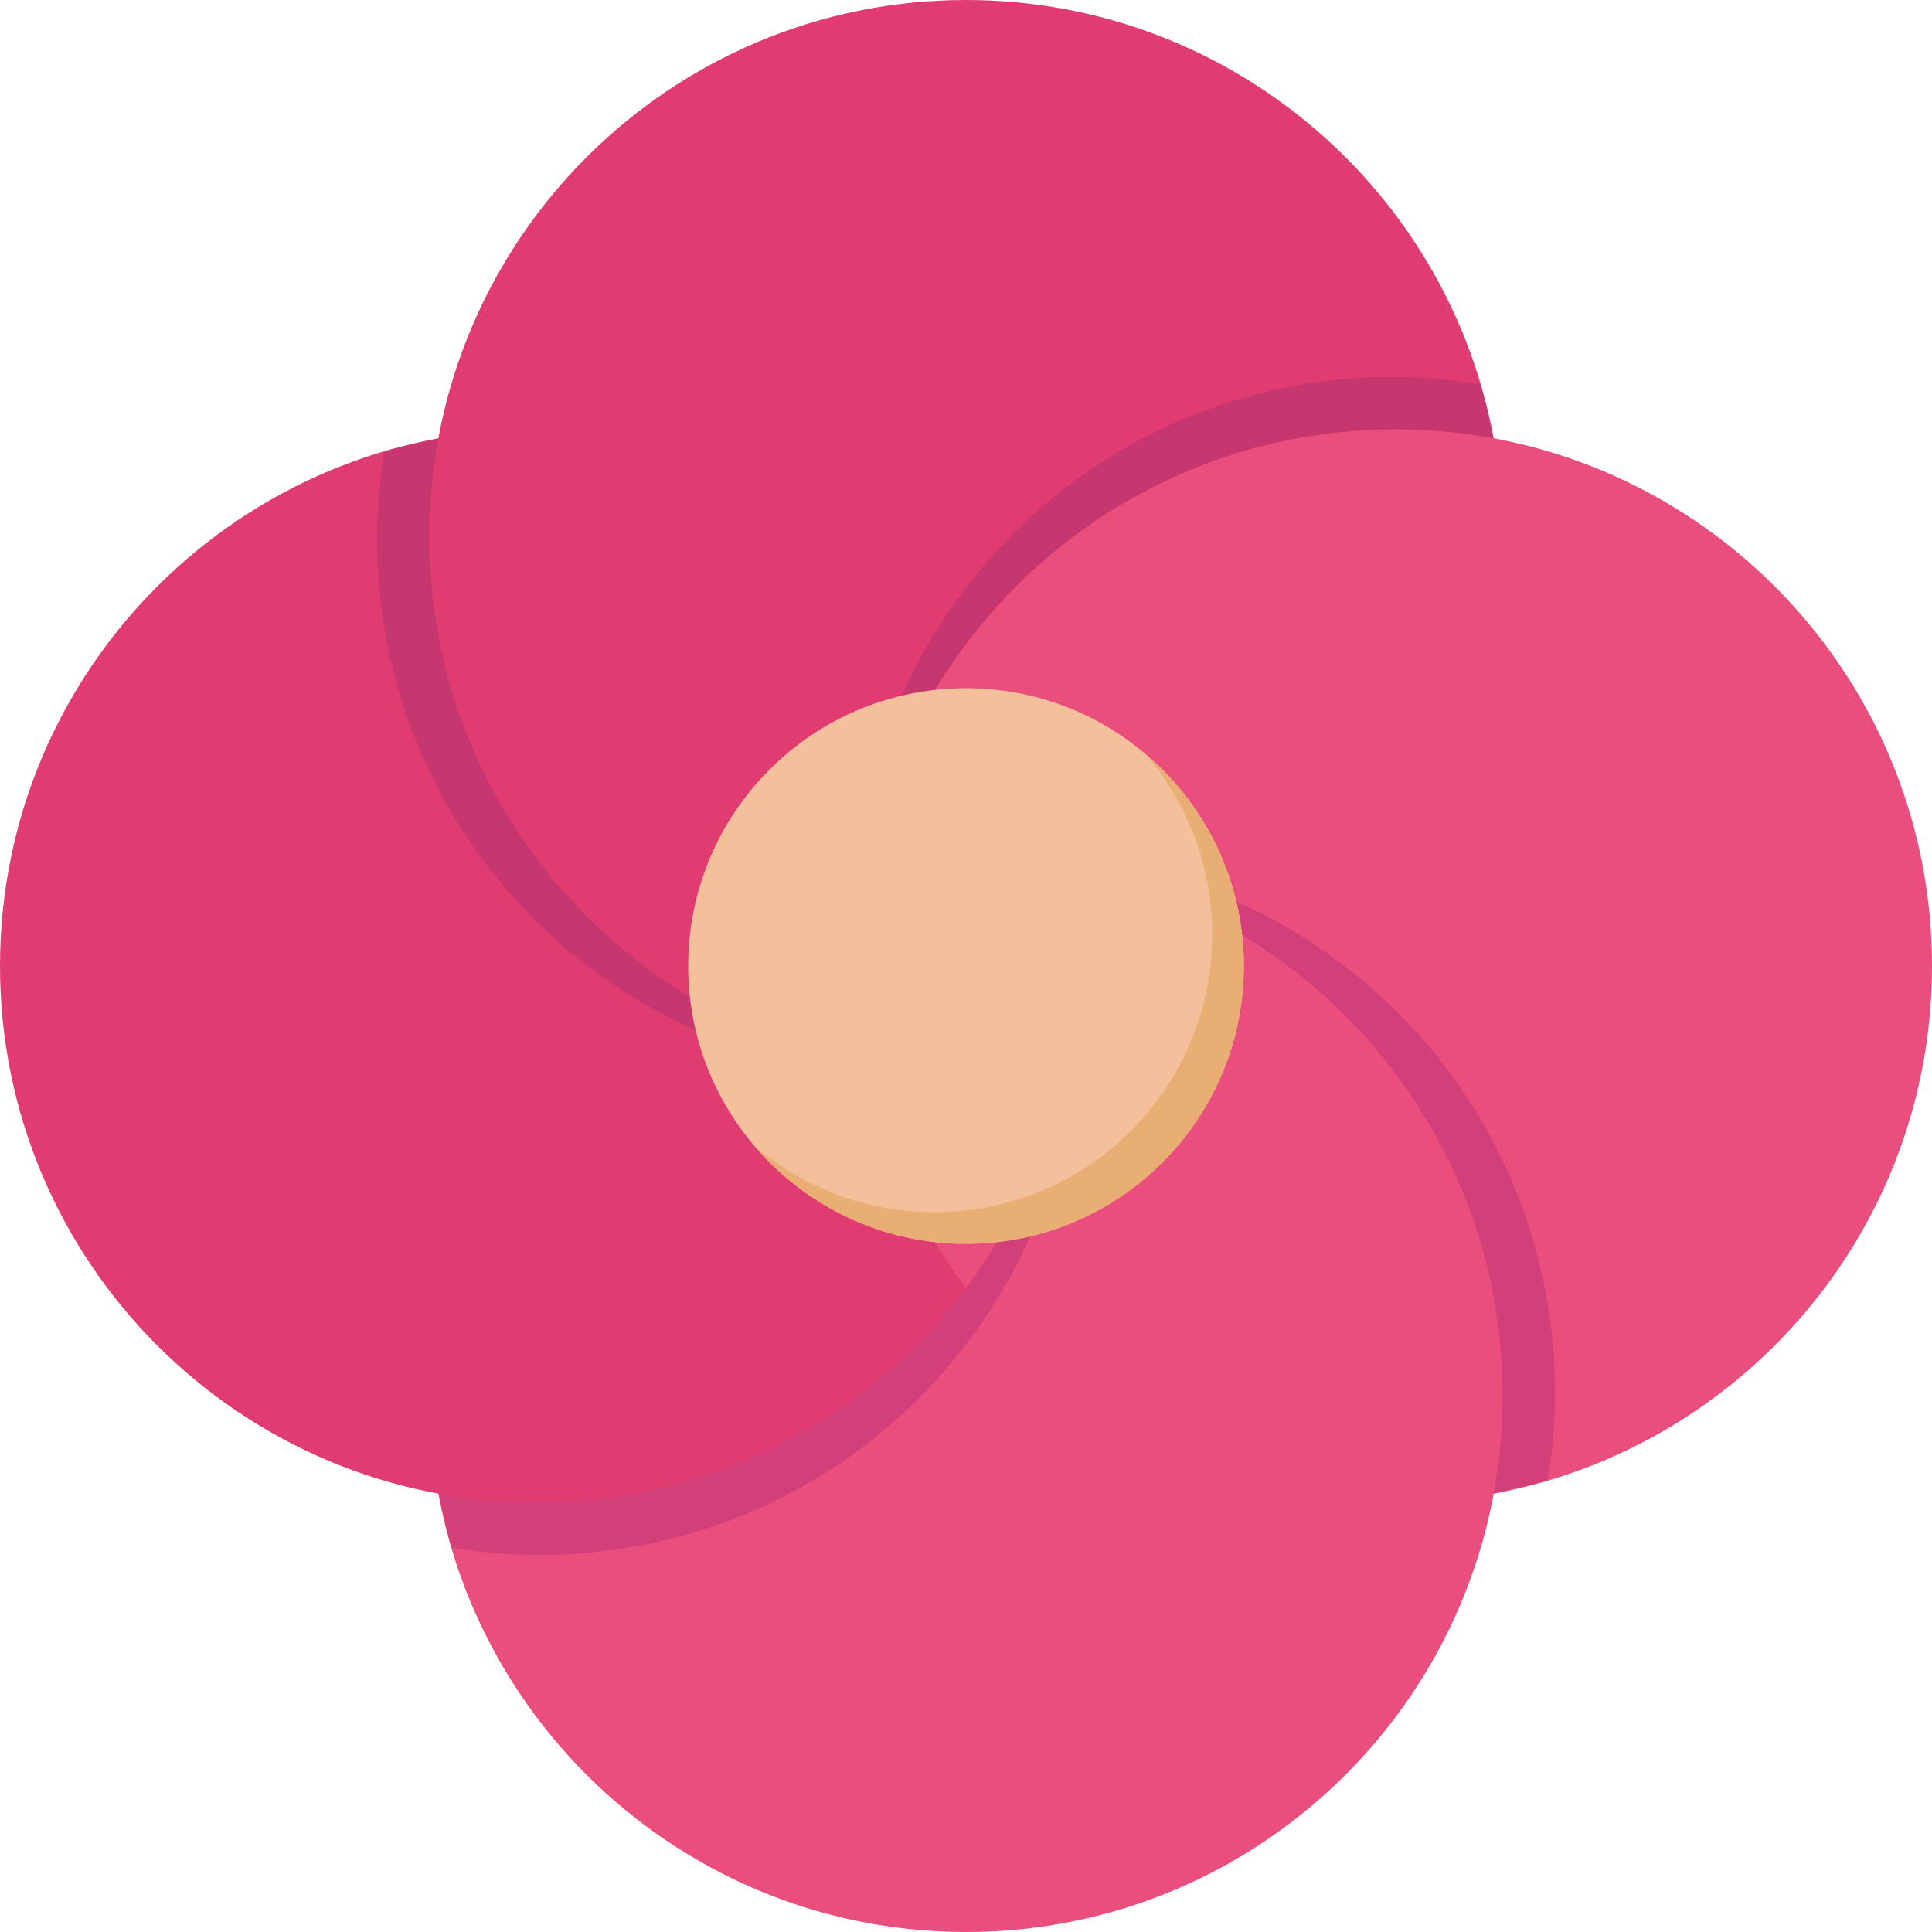
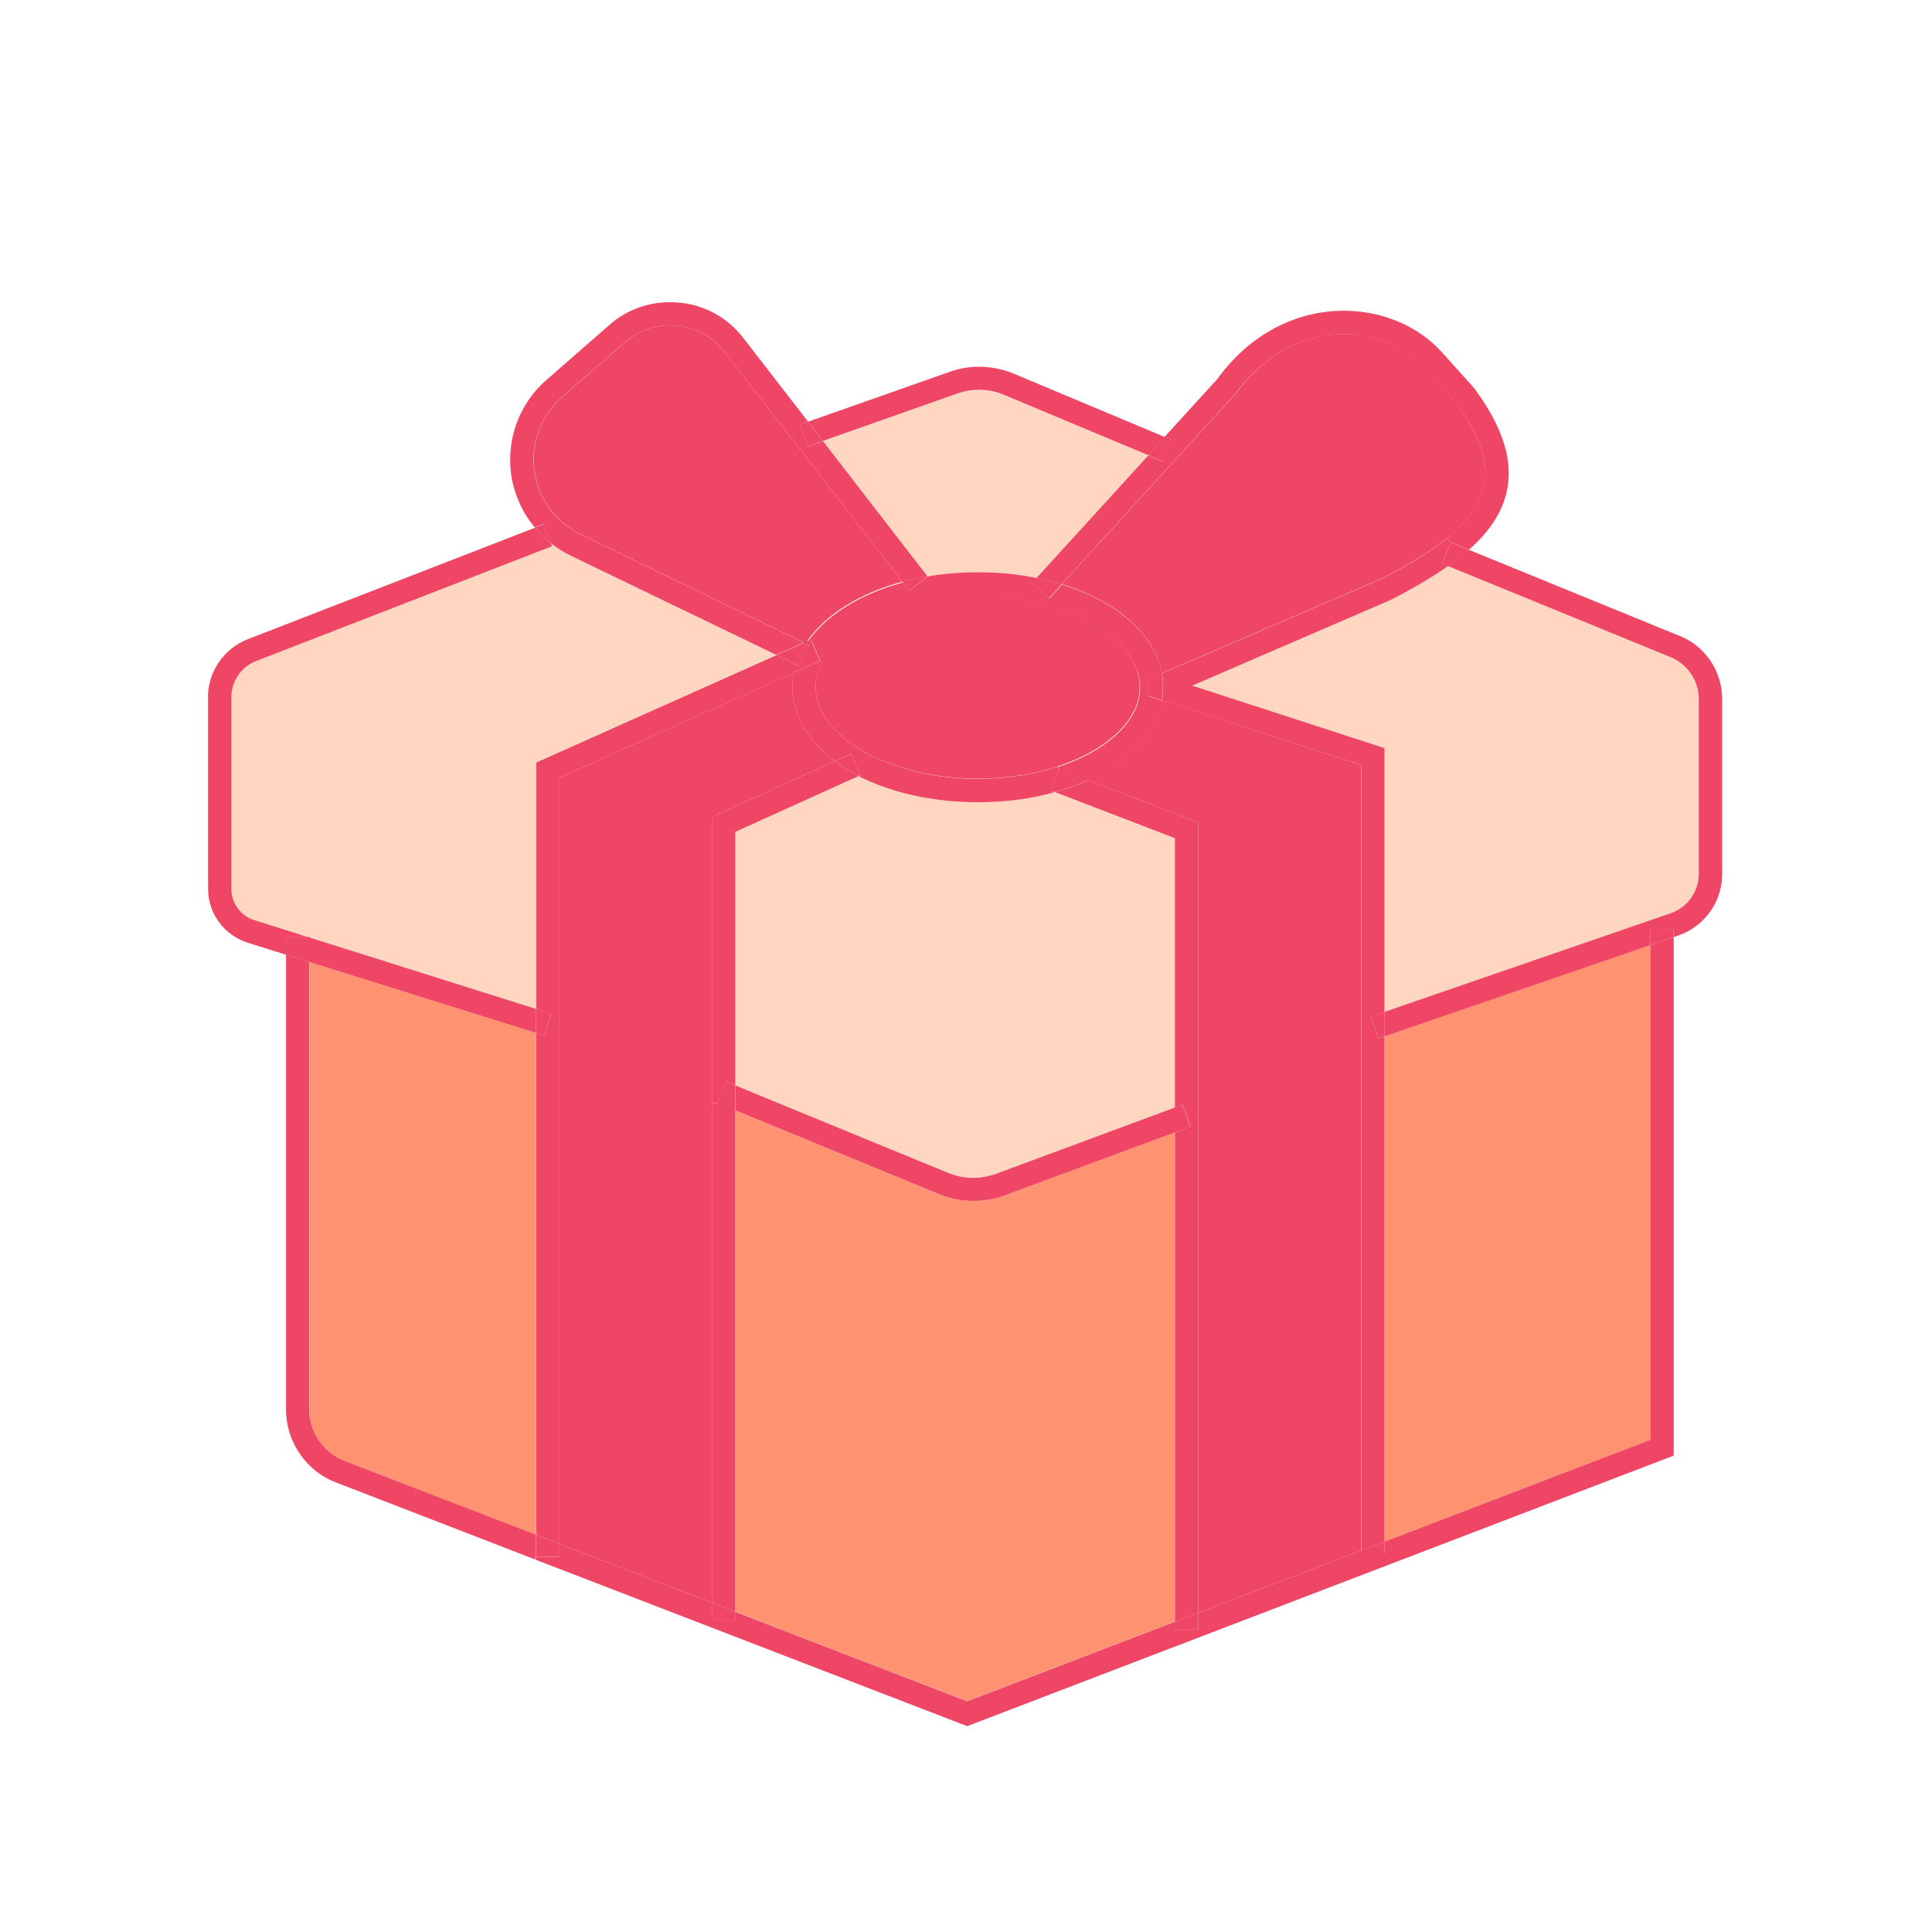
- <svg xmlns="http://www.w3.org/2000/svg" height="800px" width="800px" version="1.1" id="_x36_" viewBox="0 0 512 512" xml:space="preserve">
-   <g>
-     <g>
-       <path style="fill:#E13C72;" d="M398.231,142.224c0,78.545-63.68,142.218-142.231,142.218    c-78.545,0-142.221-63.673-142.221-142.218S177.455,0,256,0C334.551,0,398.231,63.68,398.231,142.224z" />
-       <path style="fill:#E94E7D;" d="M398.231,369.77C398.231,448.321,334.551,512,256,512c-78.545,0-142.221-63.679-142.221-142.23    c0-78.539,63.676-142.212,142.221-142.212C334.551,227.558,398.231,291.231,398.231,369.77z" />
-       <path style="fill:#E13C72;" d="M142.221,113.77c78.548,0,142.221,63.673,142.221,142.224c0,78.545-63.673,142.224-142.221,142.224    C63.68,398.219,0,334.539,0,255.994C0,177.443,63.68,113.77,142.221,113.77z" />
-       <path style="fill:#E94E7D;" d="M369.769,113.77C448.32,113.77,512,177.443,512,255.994c0,78.545-63.68,142.224-142.231,142.224    c-78.538,0-142.211-63.68-142.211-142.224C227.558,177.443,291.231,113.77,369.769,113.77z" />
-       <path style="fill:#D33F79;" d="M410.103,392.397c2.263-13.154,2.609-26.852,0.904-40.808    c-9.488-77.404-79.462-132.57-156.763-123.987c0.596,0,1.154-0.045,1.756-0.045c78.564,0,142.205,63.699,142.205,142.205    c0,8.878-0.801,17.564-2.359,26L410.103,392.397z" />
-       <path style="fill:#C6376F;" d="M395.744,116.116c-8.378-1.551-17.064-2.353-25.949-2.353    c-78.564,0-142.256,63.692-142.256,142.257c0,0.545,0.051,1.147,0.051,1.75c-8.539-77.302,46.635-147.327,123.981-156.808    c13.961-1.705,27.66-1.359,40.808,0.904L395.744,116.116z" />
-       <path style="fill:#C6376F;" d="M116.15,116.225c-1.554,8.423-2.356,17.115-2.356,26c0,78.551,63.642,142.205,142.205,142.205    c0.603,0,1.16,0,1.757,0c-77.301,8.532-147.275-46.635-156.763-124.039c-1.708-13.955-1.355-27.654,0.901-40.808L116.15,116.225z" />
-       <path style="fill:#D33F79;" d="M119.618,410.116c13.155,2.263,26.85,2.609,40.805,0.903    c77.352-9.487,132.525-79.512,123.987-156.763c0,0.551,0.051,1.154,0.051,1.763c0,78.499-63.692,142.205-142.256,142.205    c-8.891,0-17.568-0.807-25.949-2.358L119.618,410.116z" />
-     </g>
-     <path style="fill:#F4C09B;" d="M329.622,256.007c0,40.654-32.967,73.616-73.622,73.616c-40.66,0-73.622-32.962-73.622-73.616   c0-40.66,32.962-73.628,73.622-73.628C296.654,182.378,329.622,215.346,329.622,256.007z" />
-     <path style="fill:#E8AE74;" d="M303.673,199.962c10.942,12.847,17.577,29.475,17.577,47.68c0,40.654-32.962,73.615-73.615,73.615   c-18.199,0-34.834-6.634-47.68-17.577c13.506,15.852,33.583,25.943,56.045,25.943c40.654,0,73.622-32.962,73.622-73.616   C329.622,233.545,319.532,213.468,303.673,199.962z" />
-   </g>
+ <svg xmlns="http://www.w3.org/2000/svg" width="800px" height="800px" viewBox="0 0 1024 1024" class="icon" version="1.1">
+   <path d="M900.5 370.6v92.6c0 9.4-5.9 17.8-14.8 20.9l-151.9 52.2V396.5l-101.9-33.1 105.6-45.6c11.9-6.1 21.9-12 30-17.8l117.3 48c9.4 3.5 15.7 12.6 15.7 22.6z" fill="#FFD6C0" />
+   <path d="M887.1 492.2v4.4l-12.3 4.2v-8.6z" fill="#EF4666" />
+   <path d="M874.8 500.8v262.3l-141 54V549.2z" fill="#FF9271" />
+   <path d="M912.8 370.6v92.6c0 14.7-9.3 27.8-23.2 32.6l-2.5 0.9v-4.4h-12.3v8.6l-141 48.4v-13L885.6 484c8.9-3.1 14.8-11.5 14.8-20.9v-92.6c0-10-6.3-19-15.7-22.5l-117.3-48c4.2-2.8 7.9-5.7 11.1-8.6l110.6 45.2c14.2 5.1 23.7 18.8 23.7 34zM771.9 213.5c12.8 17.8 17.5 32.5 14.6 44.9-2.1 9.1-8.4 17.8-19.5 26.8-8.6 6.9-20.1 14-34.8 21.5l-116.4 50.1c-3.8-20.9-24.2-38.3-53-47.2l92.2-101c14.1-19.3 33.3-30.5 54.5-31.5 17.8-1 35.6 6.1 46.2 18l16.2 18.4z" fill="#EF4666" />
+   <path d="M769 287.5l9.6 4c-3.2 3-6.9 5.8-11.1 8.6l-3.1-1.2 4.6-11.4zM733.8 817.1v6.2h-12.4v-1.5zM733.8 536.3v12.9l-3.1 1.2-4.1-11.7zM721.4 405.5v416.3L635 854.9v-419l-58.4-22.4c21.5-9.8 36.2-24.8 39.3-42.4l105.5 34.4zM635 854.9v8.9h-12.4v-4.2z" fill="#EF4666" />
+   <path d="M635 435.9v419l-12.3 4.7V600.2l8.4-3.1-4.3-11.6-4.1 1.5V444.3l-63.8-24.5c6.3-1.6 12.3-3.8 17.8-6.3l58.3 22.4z" fill="#EF4666" />
+   <path d="M764.4 298.8l3.1 1.2c-8.2 5.8-18.2 11.7-30 17.8l-105.6 45.6 101.9 33.1v139.8l-7.2 2.5 4.1 11.6 3.1-1.1v267.8l-12.3 4.7V405.5l-105.6-34.3c0.4-2.2 0.6-4.7 0.6-7 0-2.5-0.2-4.9-0.7-7.3l116.4-50.1c14.7-7.5 26.2-14.6 34.8-21.5l2 2.2-4.6 11.3zM626.7 585.5l4.3 11.7-8.4 3V587z" fill="#EF4666" />
+   <path d="M622.6 600.2v259.3l-110 42.1-123-47.4V588.5L497 632.7c6.1 2.6 12.3 3.8 18.8 3.8 5.4 0 11-1 16.3-2.8l90.5-33.5z" fill="#FF9271" />
+   <path d="M622.6 444.3V587l-94.7 35.1c-8.5 3.1-17.7 2.8-26.1-0.7l-112.2-46.1V440.9l65.4-29.6c17 8.6 38.9 13.8 63.2 13.8 14.6 0 28.2-1.9 40.5-5.3l63.9 24.5z" fill="#FFD6C0" />
+   <path d="M621.4 233.2l-4.7 11.4-8-3.3 8.7-9.7z" fill="#EF4666" />
+   <path d="M781.4 205.8c15.6 21.2 21 39.3 17 55.6-2.6 10.6-8.9 20.4-19.9 30l-9.6-4-2-2.2c11.1-9 17.4-17.7 19.5-26.8 3-12.5-1.7-27.2-14.6-44.9l-16.3-18.3c-10.6-12-28.4-19-46.2-18-21.1 1-40.4 12.2-54.5 31.5l-92.2 101c-4.3-1.4-8.8-2.5-13.5-3.3l59.4-65.1 8 3.3 4.7-11.4-4-1.6 28-30.7c15.8-21.9 38.5-34.9 63.3-36.1 21.7-1.1 42.7 7.2 55.9 22.1l17 18.9zM615.7 356.9c0.5 2.3 0.7 4.8 0.7 7.3 0 2.3-0.2 4.8-0.6 7l-7.4-2.5-0.1-8.8 4.1-1.6 3.3-1.4z" fill="#EF4666" />
+   <path d="M608.7 241.3l-59.4 65.1c-9.6-2.1-20.1-3.1-31-3.1-9.3 0-18.2 0.7-26.7 2.2l-55.4-71.7 70-24.7c8.5-3.3 17.8-3.2 26.2 0.4l76.3 31.8z" fill="#FFD6C0" />
+   <path d="M561.1 407.6l15.4 5.9c-5.4 2.5-11.5 4.7-17.8 6.3l-2.1-0.7 4.5-11.5zM562.7 309.7l-6.8 7.5-9-8.3 2.3-2.6c4.8 0.9 9.2 2 13.5 3.4zM518.3 315.6c46.6 0 85.8 22.2 85.8 48.5 0 17.8-17.7 33.6-43.5 42.1-12.5 4.2-27 6.5-42.4 6.5-46.7 0-85.9-22.2-85.9-48.7 0-4.6 1.2-9 3.5-13.3 10.5-19.9 43.9-35.1 82.5-35.1zM506.2 209l-70 24.7-7.9-10.2 73.6-25.9c11.2-4.4 23.8-4.3 35.3 0.4l80.3 33.7-8.8 9.6-76.3-31.9c-8.4-3.6-17.7-3.7-26.2-0.4zM501.9 621.4c8.4 3.6 17.5 3.8 26.1 0.7l94.7-35.1v13.2l-90.5 33.5c-5.3 1.9-10.9 2.8-16.3 2.8-6.4 0-12.7-1.2-18.8-3.8l-107.4-44.2v-13.2l112.2 46.1zM491.6 305.5l0.1 0.1-9.8 7.5-3.7-4.8c4.4-1.1 8.8-2.1 13.4-2.8z" fill="#EF4666" />
+   <path d="M384.3 186.8l94 121.5c-22.7 6.2-40.8 17.4-50.5 31.6l-1.6 0.7-118.4-57.4a43.9 43.9 0 0 1-24.5-33.7c-2.1-14.6 3.5-29.1 14.6-39l33.1-28.9c7.7-6.8 17.5-10 27.8-9 10.2 1 19.2 6.1 25.5 14.2zM442.5 403.4l8.5-3.8 5.1 11.2-1 0.5c-4.6-2.5-8.8-5.1-12.6-7.9z" fill="#EF4666" />
+   <path d="M482 313.1l9.8-7.5-0.1-0.1c8.5-1.5 17.4-2.2 26.7-2.2 10.9 0 21.4 1 31 3.1l-2.3 2.6 9 8.3 6.8-7.5c28.8 8.9 49.1 26.3 53 47.2l-3.3 1.5-4.1 1.6 0.1 8.8 7.4 2.5c-3.1 17.5-17.8 32.6-39.3 42.4l-15.4-5.9-0.5-1.4c25.8-8.5 43.5-24.3 43.5-42.1 0-26.3-39.3-48.5-85.8-48.5-38.5 0-72 15.2-82.5 35.2l-1.1-0.5-4.9-11.2-2 0.9c9.8-14.2 27.8-25.4 50.5-31.6l3.5 4.4zM442.5 403.4L377.3 433v416.4l-80.8-31.1V412.2l124.2-55.6c-0.5 2.5-0.7 4.9-0.7 7.5 0 15.1 8.4 28.8 22.5 39.3zM428.3 223.5l7.9 10.2-8.1 2.9-4-11.6z" fill="#EF4666" />
+   <path d="M451 399.6l-8.5 3.8c-14.1-10.5-22.5-24.2-22.5-39.3 0-2.6 0.2-5.1 0.7-7.5l14-6.3 1.1 0.5c-2.2 4.3-3.5 8.8-3.5 13.3 0 26.4 39.3 48.7 85.9 48.7 15.3 0 29.9-2.3 42.4-6.5l0.5 1.4-4.4 11.5 2.1 0.7c-12.3 3.5-25.9 5.3-40.5 5.3-24.3 0-46.2-5.2-63.2-13.8l1-0.5-5.1-11.3zM428.7 341.9l-5.3 11.1-1.6-0.7c1.1-4 3-7.7 5.2-11.2l1.7 0.8z" fill="#EF4666" />
+   <path d="M426.2 340.7l1.6-0.7c-0.2 0.4-0.5 0.7-0.7 1.1l-0.9-0.4z" fill="#231815" />
+   <path d="M426.2 340.7l0.9 0.4c-2.2 3.6-4.1 7.3-5.2 11.2l-10.4-5.1 14.7-6.5z" fill="#EF4666" />
+   <path d="M429.7 339.1l4.9 11.2-14 6.3c0.2-1.5 0.6-3 1.1-4.3l1.6 0.7 5.3-11.1-1.6-0.9c0.2-0.4 0.5-0.7 0.7-1.1l2-0.8zM389.6 854.3v4.2h-12.3v-9.1z" fill="#EF4666" />
+   <path d="M389.6 588.5v265.8l-12.3-4.9V584.7h2.9zM389.6 575.3v13.2l-9.4-3.8 4.7-11.4z" fill="#EF4666" />
+   <path d="M377.3 584.7V433l65.2-29.6c3.8 2.8 8 5.4 12.6 7.9l-65.4 29.6v134.4l-4.7-2-4.7 11.4h-3zM296.5 818.3v6.9h-12.4v-11.7z" fill="#EF4666" />
+   <path d="M296.5 412.2v406.1l-12.3-4.8v-266l4.3 1.4 3.7-11.7-8-2.5V404.1l127.3-56.9 10.4 5.1c-0.5 1.4-0.9 2.8-1.1 4.3l-124.3 55.6zM887.1 496.6v274.9L512.6 914.9l-228.9-88.3 0.4-1.4h12.4v-6.9l80.8 31.1v9.1h12.3v-4.2l123 47.4 110-42.1v4.2H635v-8.9l86.4-33.1v1.5h12.4v-6.2l141-54V500.8z" fill="#EF4666" />
+   <path d="M292.5 289.4l-0.6-1.6c3.2 2.7 6.7 4.8 10.4 6.7l109.2 52.7-127.3 56.9v130.5L164 496.9v-0.2h-0.7l-28.3-8.9c-7.4-2.2-12.5-9-12.5-16.8V369.7c0-8.5 5.1-16.1 12.8-19.3l157.2-61z" fill="#FFD6C0" />
+   <path d="M292.2 537.1l-3.7 11.8-4.4-1.4v-12.8zM288.1 277.9l3.8 9.9c-3.1-2.3-5.9-5.1-8.4-8.2l4.6-1.7z" fill="#EF4666" />
+   <path d="M284.1 547.5v266l-101.5-39.1c-11.1-4.3-18.6-15.2-18.6-27.2V509.9l120.1 37.6z" fill="#FF9271" />
+   <path d="M284.1 534.7v12.8L164 509.9v-13zM270.9 251.3c-2.5-18.8 4.4-37.5 18.8-50l33.1-28.9c10.2-9.1 23.5-13.3 37.2-12 13.6 1.2 25.7 8 34.1 18.9l34.2 44.2-4.2 1.5 4.1 11.6 8-2.8 55.4 71.7c-4.6 0.7-9 1.7-13.3 2.8l-94-121.5c-6.3-8.2-15.3-13.2-25.6-14.2-10.2-1-20.1 2.2-27.8 9l-33.1 28.9c-11.1 9.9-16.7 24.5-14.6 39 2 14.7 11.1 27.3 24.5 33.7l118.4 57.4-14.7 6.5-109.2-52.7c-3.7-1.9-7.2-4-10.4-6.7l-3.8-9.9-4.6 1.7c-6.5-7.7-11-17.6-12.5-28.2zM164 496.9v13l-12.4-3.9v-9.4h11.7z" fill="#EF4666" />
+   <path d="M164 496.6v0.3l-0.7-0.3z" fill="#231815" />
+   <path d="M151.6 747.2V506l12.3 3.8v237.3c0 12 7.5 22.8 18.6 27.2L284 813.4v11.7l-0.5 1.4L178 785.7c-15.6-5.9-26.4-21.5-26.4-38.5z" fill="#EF4666" />
+   <path d="M110.2 369.7c0-13.5 8.2-25.6 20.6-30.7l152.8-59.3c2.5 3.1 5.3 5.8 8.4 8.2l0.6 1.6-157.2 61c-7.8 3.2-12.8 10.7-12.8 19.3V471c0 7.8 5.1 14.6 12.5 16.8l28.3 8.9h-11.6v9.4l-20.4-6.4c-12.6-4-21.1-15.4-21.1-28.6V369.7z" fill="#EF4666" />
</svg>
